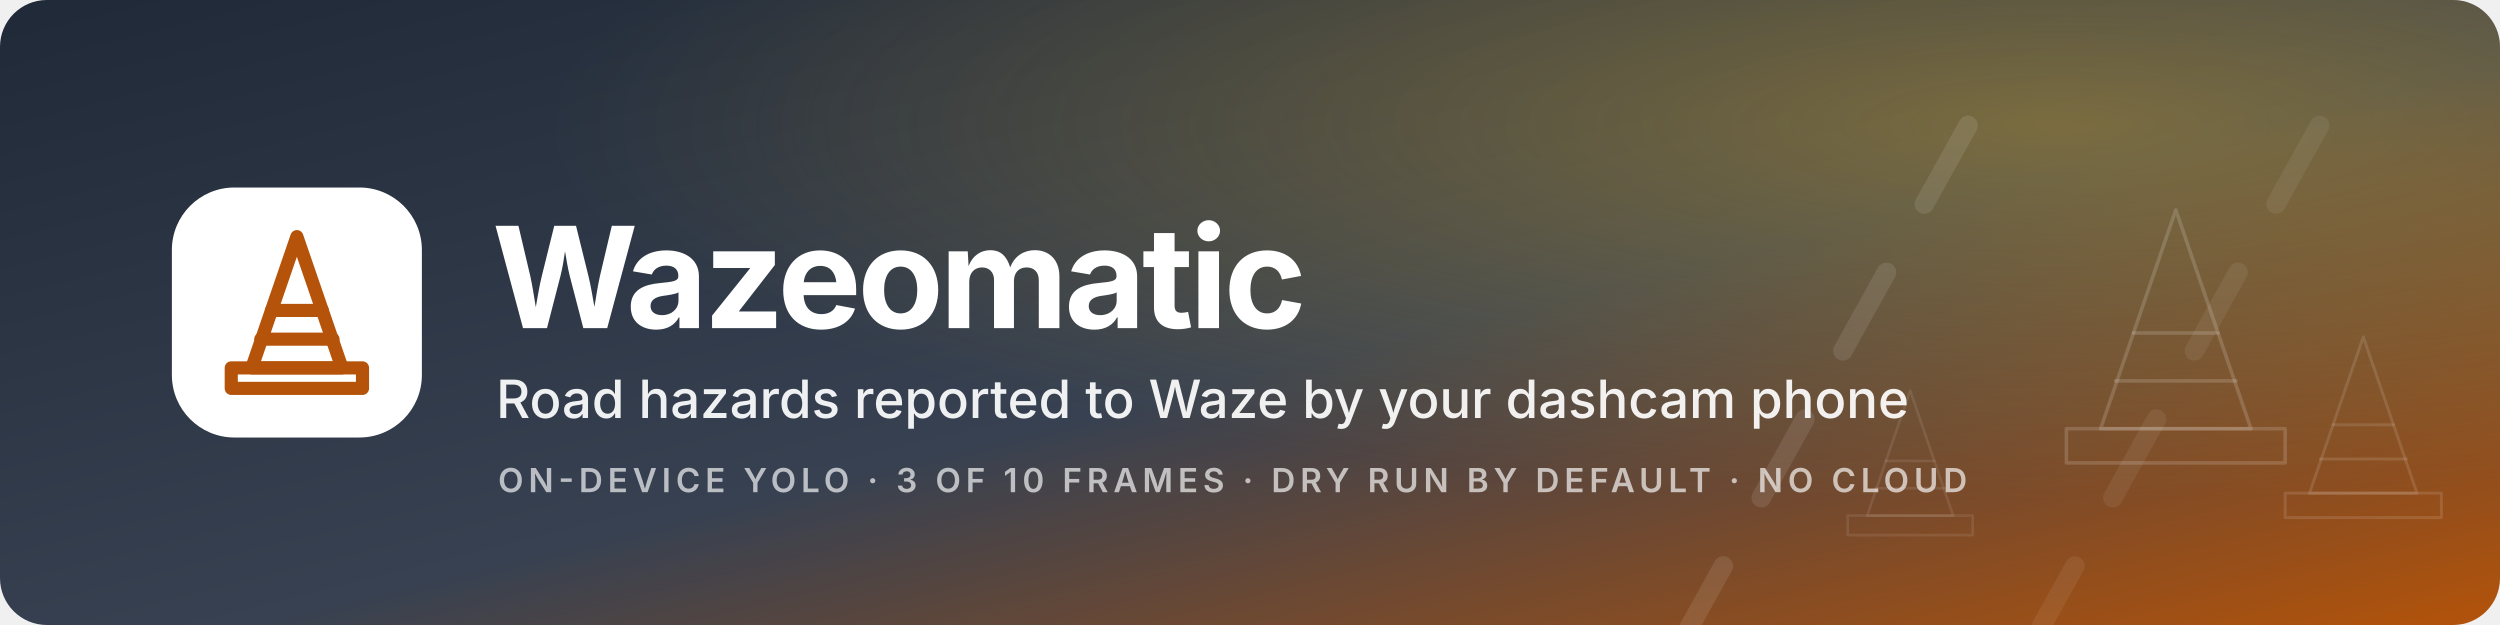
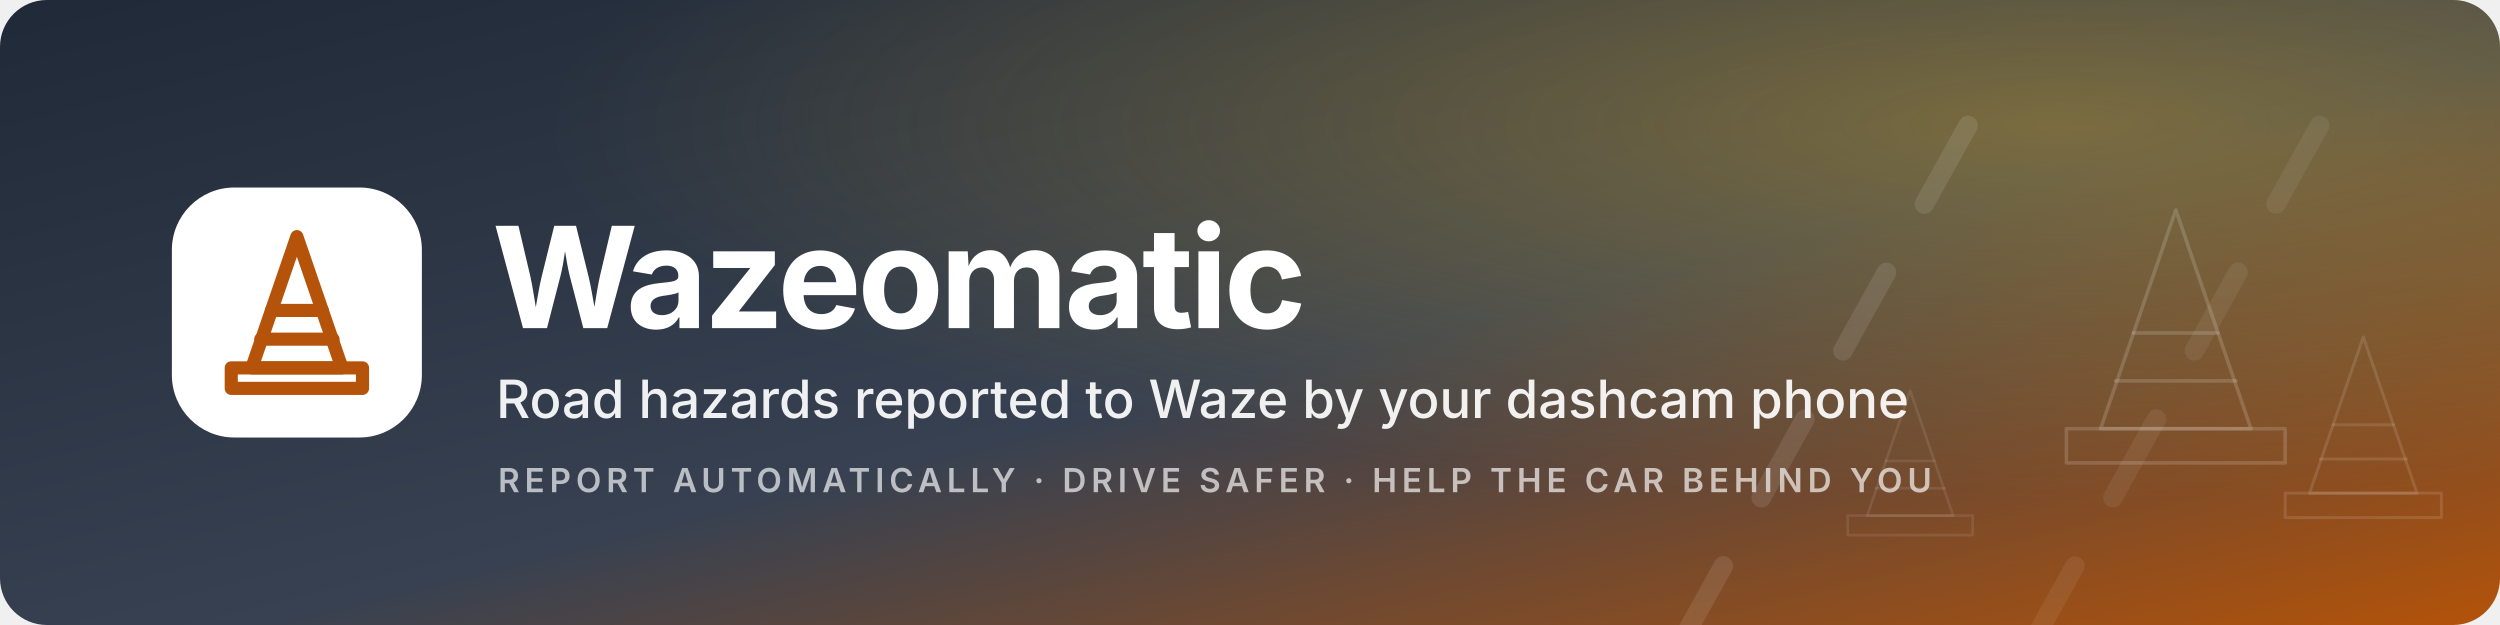
<svg xmlns="http://www.w3.org/2000/svg" width="1280" height="320" viewBox="0 0 1280 320" role="img" aria-labelledby="t d">
  <defs>
    <linearGradient id="bg" x1="0" y1="0" x2="1" y2="1">
      <stop offset="0" stop-color="#1F2937" />
      <stop offset="0.55" stop-color="#374151" />
      <stop offset="1" stop-color="#B45309" />
    </linearGradient>
    <radialGradient id="glow" cx="0.82" cy="0.2" r="0.6">
      <stop offset="0" stop-color="#FBBF24" stop-opacity="0.35" />
      <stop offset="1" stop-color="#FBBF24" stop-opacity="0" />
    </radialGradient>
    <g id="cone">
      <path d="M12 2.5 L17.5 18.5 H6.5 Z" />
      <path d="M4 18.5 H20 V21 H4 Z" />
      <path d="M8.9 11.5 H15.1 M7.6 15 H16.4" />
    </g>
    <clipPath id="card">
      <rect width="1280" height="320" rx="24" />
    </clipPath>
  </defs>
  <g clip-path="url(#card)">
    <rect width="1280" height="320" fill="url(#bg)" />
    <rect width="1280" height="320" fill="url(#glow)" />
    <g stroke="#FFFFFF" stroke-linecap="round" fill="none">
      <path d="M860 330 L1010 60" stroke-width="10" stroke-opacity="0.10" stroke-dasharray="46 40" />
      <path d="M1040 330 L1190 60" stroke-width="10" stroke-opacity="0.07" stroke-dasharray="46 40" />
    </g>
    <g fill="none" stroke="#FFFFFF" stroke-linejoin="round" stroke-linecap="round">
      <use href="#cone" transform="translate(1030 90) scale(7)" stroke-width="0.26" stroke-opacity="0.16" />
      <use href="#cone" transform="translate(1150 160) scale(5)" stroke-width="0.3" stroke-opacity="0.12" />
      <use href="#cone" transform="translate(930 190) scale(4)" stroke-width="0.34" stroke-opacity="0.09" />
    </g>
  </g>
  <rect x="88" y="96" width="128" height="128" rx="32" fill="#FFFFFF" />
  <use href="#cone" transform="translate(152 160) scale(4.2) translate(-12 -11.75)" fill="none" stroke="#B45309" stroke-width="1.6" stroke-linejoin="round" stroke-linecap="round" />
  <g font-family="Inter, 'Segoe UI', 'Helvetica Neue', Helvetica, Arial, sans-serif" fill="#FFFFFF">
    <text x="252" y="168" font-size="72" font-weight="700" letter-spacing="-2">Wazeomatic</text>
    <text x="254" y="214" font-size="27" font-weight="500" fill-opacity="0.92">Road hazards reported to Waze by your dashcam phone</text>
-     <text x="255" y="252" font-size="17" font-weight="600" letter-spacing="2.5" fill-opacity="0.66">ON-DEVICE YOLO  ·  3 OF 10 FRAMES  ·  DRY RUN BY DEFAULT  ·  NO CLOUD</text>
+     <text x="255" y="252" font-size="17" font-weight="600" letter-spacing="2.5" fill-opacity="0.66">REPORT AUTOMATICALLY  ·  DRIVE SAFER  ·  HELP THE CAR BEHIND YOU</text>
  </g>
</svg>
